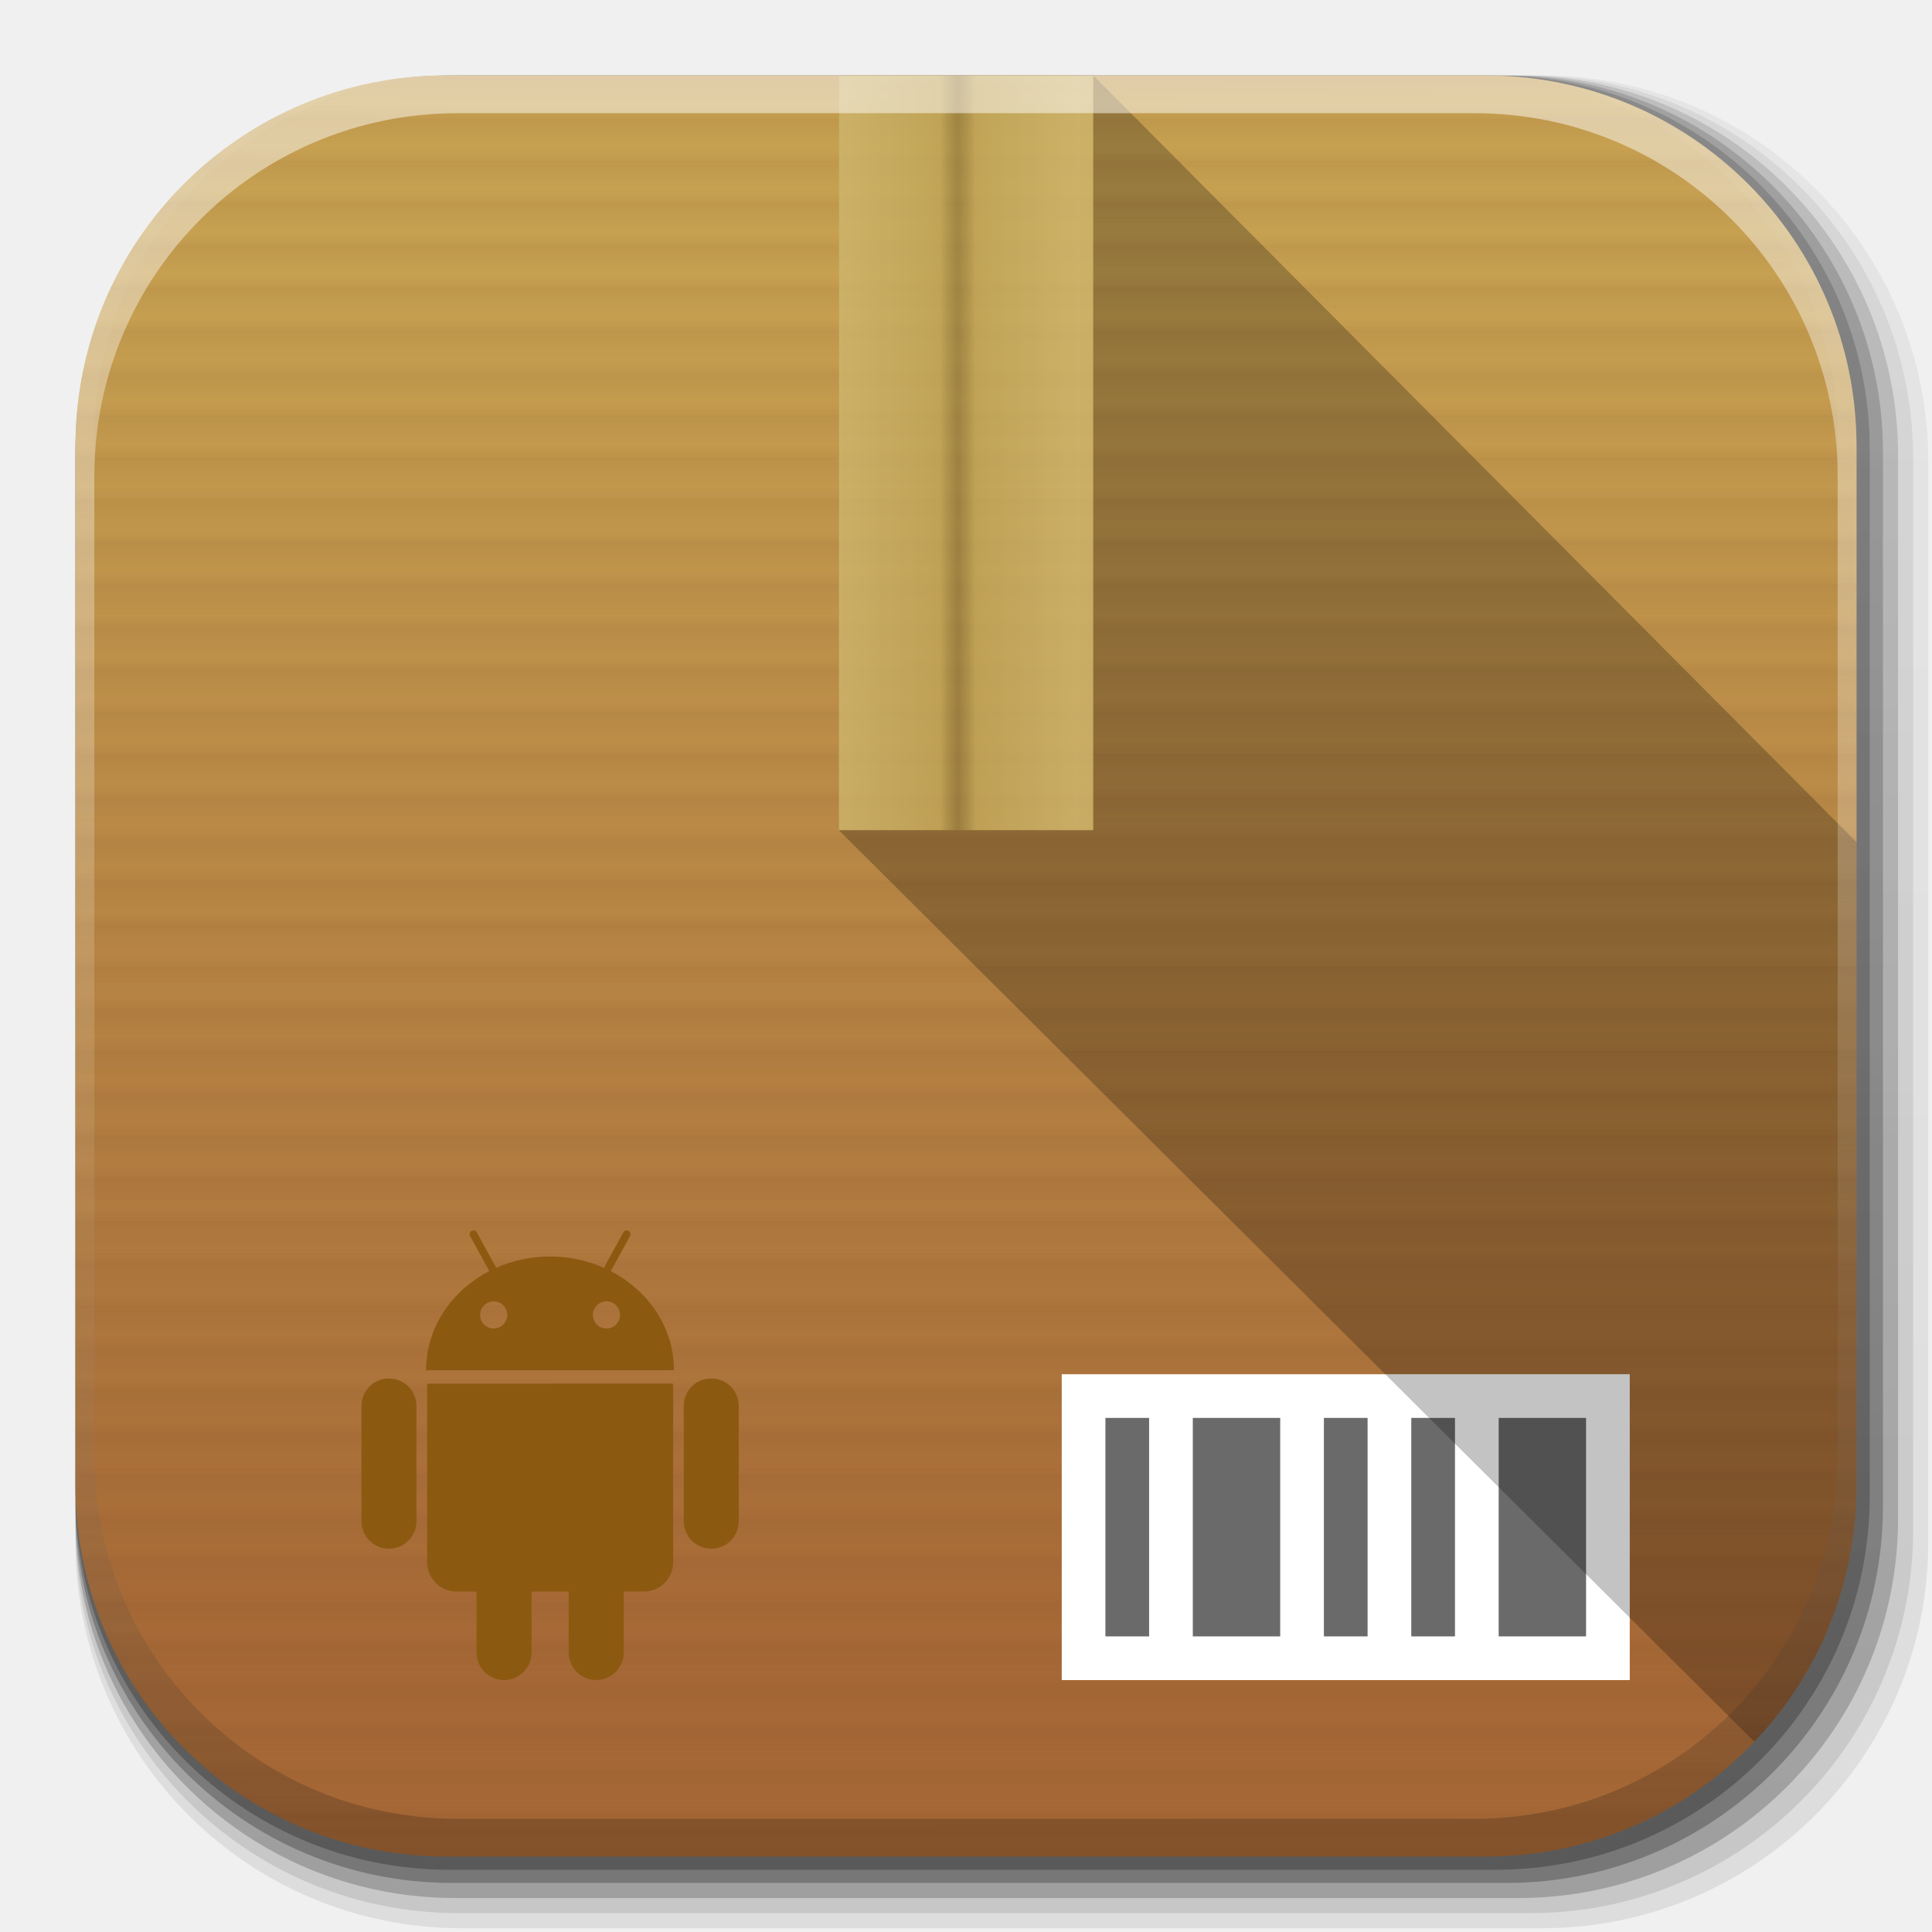
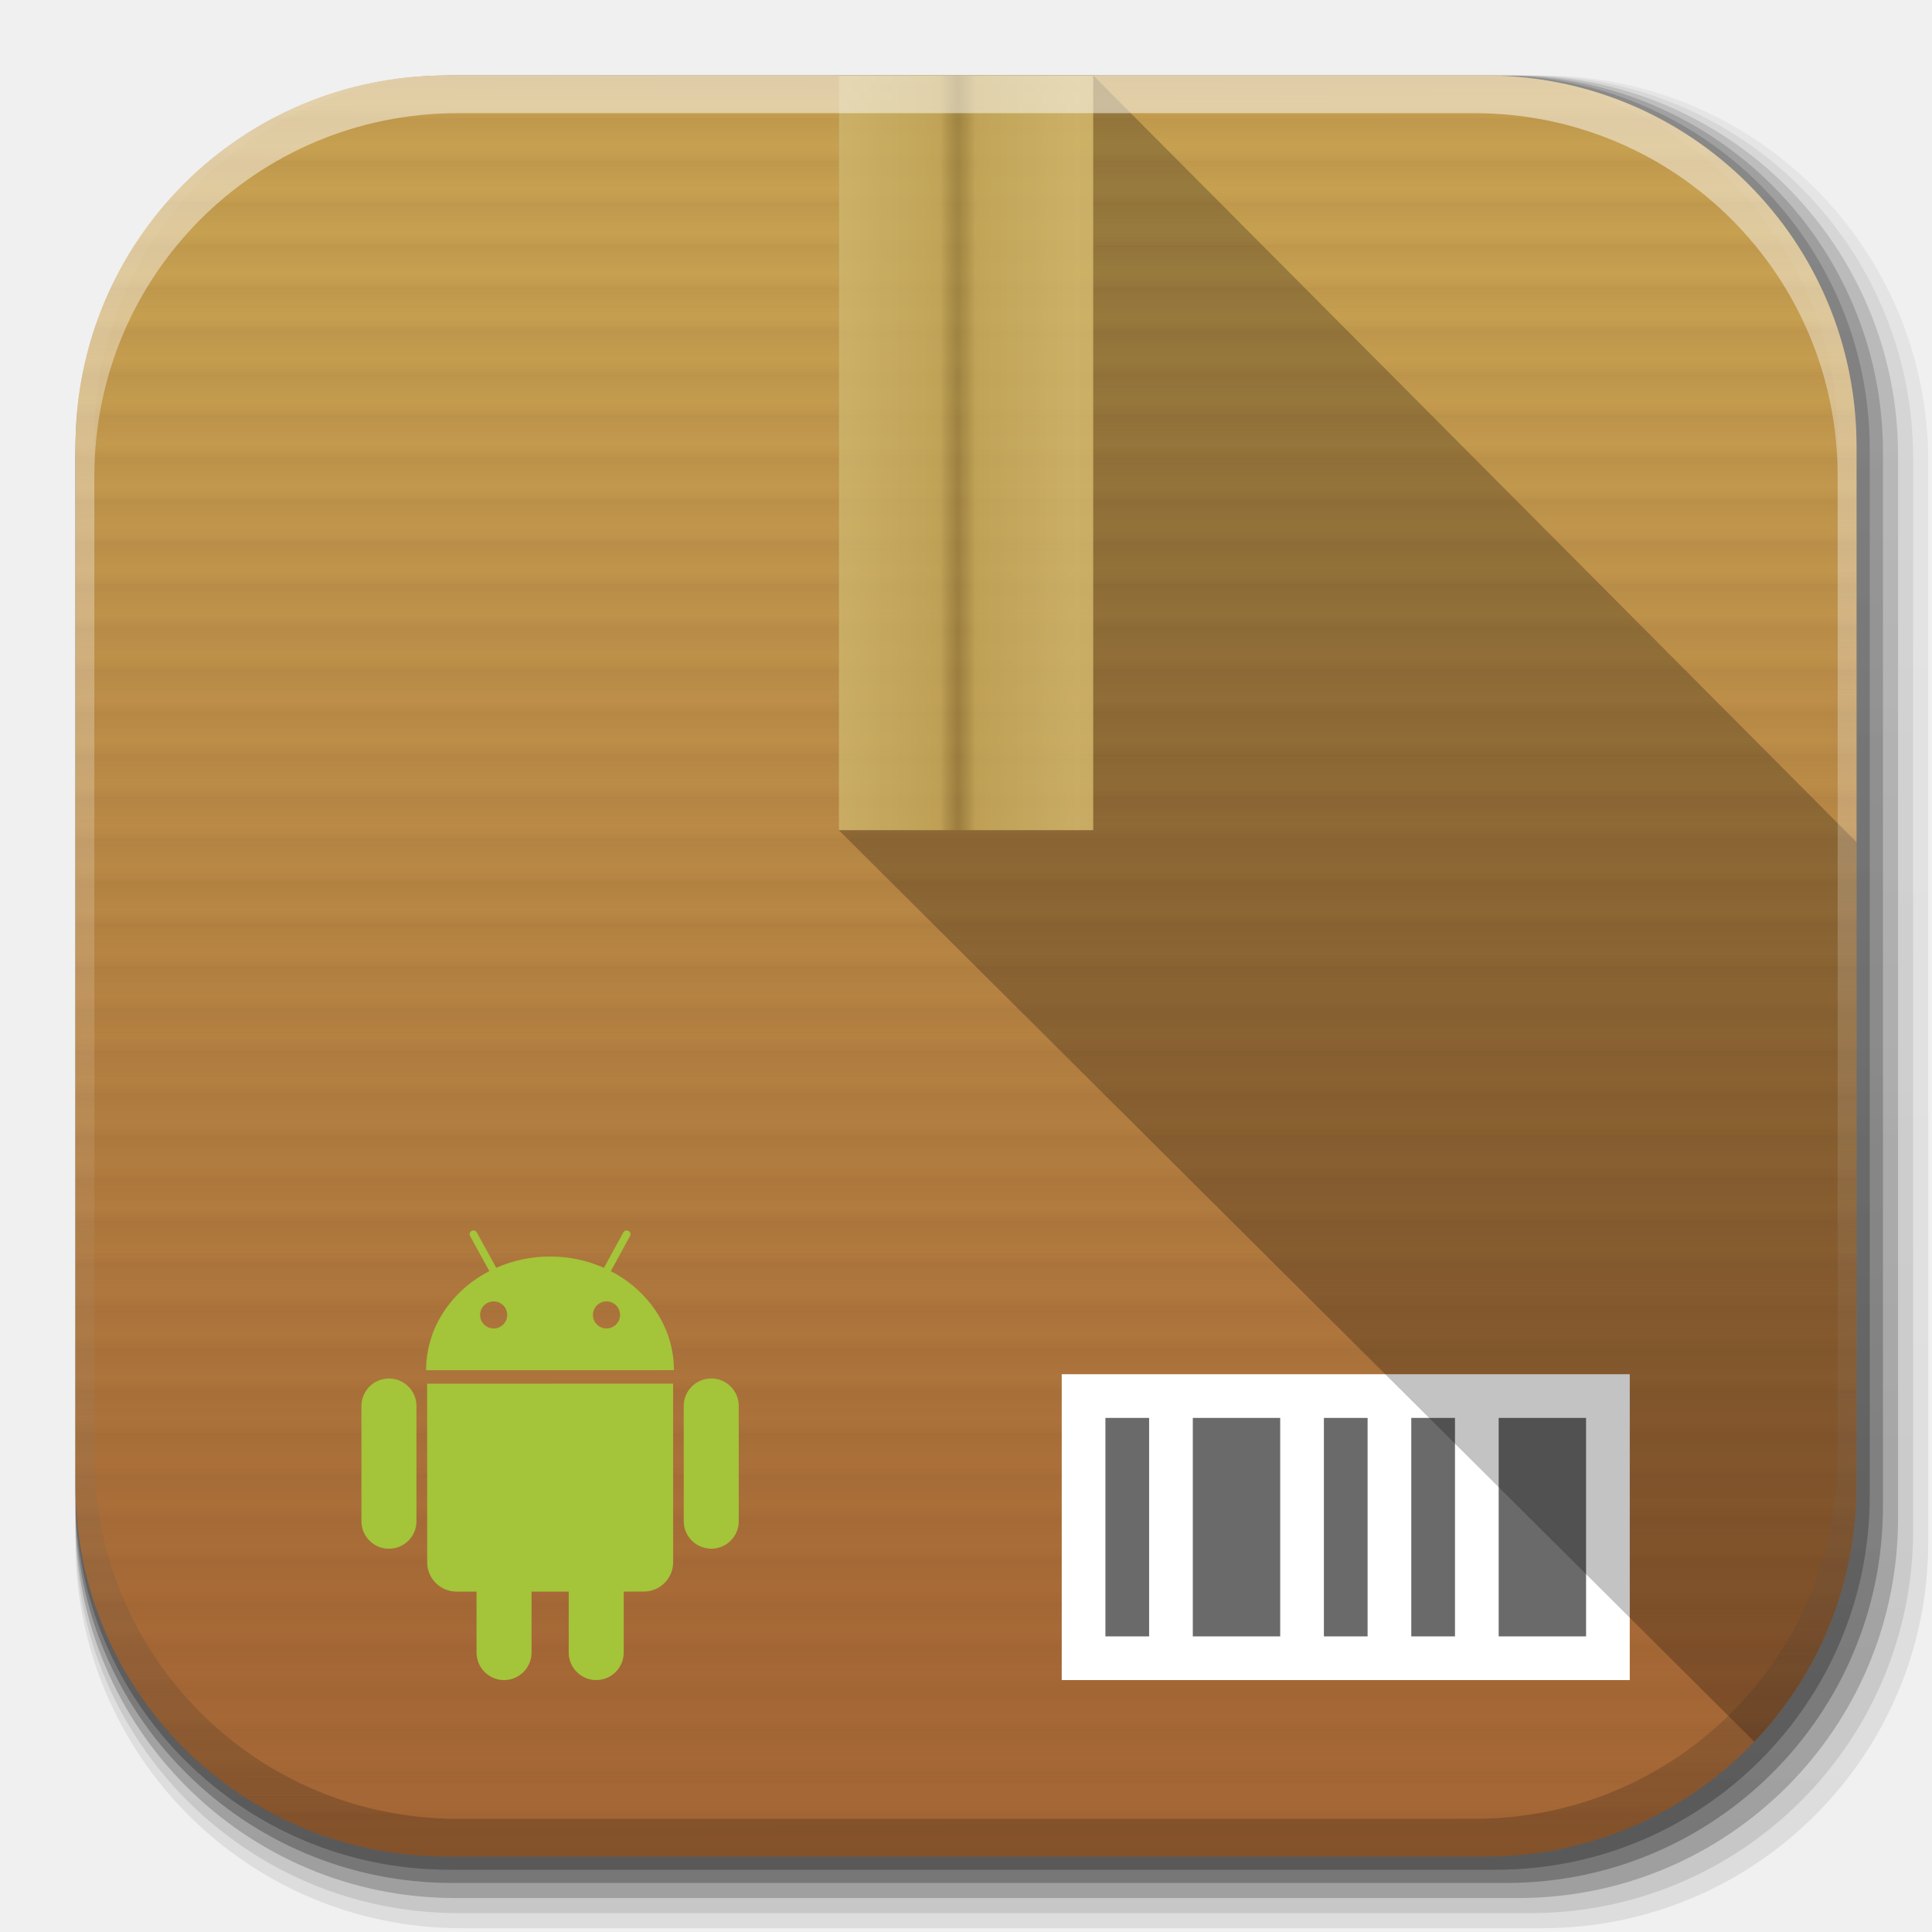
<svg xmlns="http://www.w3.org/2000/svg" xmlns:xlink="http://www.w3.org/1999/xlink" width="512" height="512" id="svg2" version="1.1">
  <defs id="defs4">
    <linearGradient x1="19.245" y1="21.031" x2="19.36" gradientUnits="userSpaceOnUse" y2="44.984" id="linearGradient2460">
      <stop offset="0" style="stop-color:#fafafa;stop-opacity:1;" id="stop3602" />
      <stop offset="1" style="stop-color:#f0f0f0;stop-opacity:1;" id="stop3604" />
    </linearGradient>
    <linearGradient xlink:href="#ButtonShadow-0-1-1-5-9" id="linearGradient4114-2-6" gradientUnits="userSpaceOnUse" gradientTransform="matrix(1.03178,0,0,1.03178,-830.8641,592.6779)" x1="1012.513" y1="484.417" x2="1006.808" y2="20.626" />
    <linearGradient x1="45.448" y1="92.54" x2="45.448" y2="7.017" id="ButtonShadow-0-1-1-5-9" gradientUnits="userSpaceOnUse" gradientTransform="matrix(1.005865,0,0,0.994169,100,0)">
      <stop id="stop3750-8-9-3-6-4" style="stop-color:#000000;stop-opacity:1" offset="0" />
      <stop id="stop3752-5-6-4-2-9" style="stop-color:#000000;stop-opacity:0.588" offset="1" />
    </linearGradient>
    <linearGradient xlink:href="#ButtonShadow-0-1-1-5-9" id="linearGradient4112-2-6" gradientUnits="userSpaceOnUse" gradientTransform="matrix(1.040254,0,0,1.040254,-837.9512,592.5182)" x1="1012.513" y1="484.417" x2="1006.808" y2="20.626" />
    <linearGradient xlink:href="#ButtonShadow-0-1-1-5-9" id="linearGradient4110-6-7" gradientUnits="userSpaceOnUse" gradientTransform="matrix(1.023305,0,0,1.023305,-823.777,592.8376)" x1="1012.513" y1="484.417" x2="1006.808" y2="20.626" />
    <linearGradient xlink:href="#ButtonShadow-0-1-1-5-9" id="linearGradient4116-6-3" gradientUnits="userSpaceOnUse" gradientTransform="matrix(1.01483,0,0,1.01483,-816.69,592.9972)" x1="1012.513" y1="484.417" x2="1006.808" y2="20.626" />
    <linearGradient y2="20.626" x2="1006.808" y1="484.417" x1="1012.513" gradientTransform="matrix(1.007415,0,0,1.007415,-810.4888,593.1369)" gradientUnits="userSpaceOnUse" id="linearGradient5342-3" xlink:href="#ButtonShadow-0-1-1-5-9" />
    <linearGradient xlink:href="#linearGradient3737-9" id="linearGradient4084-8" gradientUnits="userSpaceOnUse" gradientTransform="translate(778.5998,-360.5596)" x1="993.439" y1="51.512" x2="988.786" y2="363.738" />
    <linearGradient id="linearGradient3737-9">
      <stop id="stop3739-7" style="stop-color:#ffffff;stop-opacity:1" offset="0" />
      <stop id="stop3741-4" style="stop-color:#ffffff;stop-opacity:0" offset="1" />
    </linearGradient>
    <linearGradient xlink:href="#linearGradient4046-3" id="linearGradient4086-12" gradientUnits="userSpaceOnUse" x1="1764.649" y1="155.597" x2="1763.69" y2="-55.941" />
    <linearGradient id="linearGradient4046-3">
      <stop id="stop4048-7" style="stop-color:#000000;stop-opacity:1;" offset="0" />
      <stop id="stop4050-73" style="stop-color:#ffffff;stop-opacity:0.2" offset="1" />
    </linearGradient>
    <linearGradient y2="45.762" y1="38.719" x2="0" id="linearGradient3127" gradientUnits="userSpaceOnUse">
      <stop id="stop12" stop-opacity="0" offset="0" />
      <stop id="stop14" offset=".5" />
      <stop id="stop16" stop-opacity="0" offset="1" />
    </linearGradient>
    <radialGradient xlink:href="#linearGradient5060" r="117.143" id="radialGradient3129" gradientUnits="userSpaceOnUse" gradientTransform="matrix(0.062142,0,0,0.029001,1.636502,28.0855)" cy="486.648" cx="605.714" />
    <linearGradient id="linearGradient5060">
      <stop id="stop7" offset="0" />
      <stop id="stop9" stop-opacity="0" offset="1" />
    </linearGradient>
    <radialGradient xlink:href="#linearGradient5060" r="117.143" id="radialGradient3131" gradientUnits="userSpaceOnUse" gradientTransform="matrix(-0.062142,0,0,0.029001,46.53201,28.0855)" cy="486.648" cx="605.714" />
    <linearGradient id="linearGradient3030">
      <stop id="stop3032" offset="0" />
      <stop id="stop3034" stop-opacity="0" offset="1" />
    </linearGradient>
    <linearGradient x2="-5.843" x1="-42.696" id="linearGradient3157-5-2" gradientUnits="userSpaceOnUse" gradientTransform="matrix(0,-11.57951,-11.57951,0,620.1179,-53.94174)">
      <stop id="stop29" stop-color="#ae802b" offset="0" />
      <stop id="stop31" stop-color="#e1c18b" offset="1" />
    </linearGradient>
    <linearGradient y2="24.203" y1="6.102" x2="0" id="linearGradient4071-6" gradientUnits="userSpaceOnUse" gradientTransform="matrix(11.57951,0,0,11.57951,620.1177,-53.94174)">
      <stop id="stop24-5" stop-color="#bf914e" offset="0" />
      <stop id="stop26-0" stop-color="#8b5810" offset="1" />
    </linearGradient>
    <linearGradient x2="41.369" x1="6.406" id="linearGradient998" gradientUnits="userSpaceOnUse" gradientTransform="matrix(0,11.57951,-11.57951,0,620.1179,-53.94174)">
      <stop id="stop19" stop-opacity=".5" stop-color="#fff" offset="0" />
      <stop id="stop21" stop-opacity="0" stop-color="#fff" offset="1" />
    </linearGradient>
    <radialGradient xlink:href="#linearGradient5060" id="radialGradient3057" gradientUnits="userSpaceOnUse" gradientTransform="matrix(-0.062142,0,0,0.029001,46.53201,28.0855)" cx="605.714" cy="486.648" r="117.143" />
    <linearGradient gradientTransform="scale(1.005865,0.994169)" gradientUnits="userSpaceOnUse" id="ButtonShadow" y2="7.017" x2="45.448" y1="92.54" x1="45.448">
      <stop offset="0" style="stop-color:#000000;stop-opacity:1" id="stop3750" />
      <stop offset="1" style="stop-color:#000000;stop-opacity:0.588" id="stop3752" />
    </linearGradient>
    <filter id="filter3174" color-interpolation-filters="sRGB">
      <feGaussianBlur stdDeviation="1.71" id="feGaussianBlur3176" />
    </filter>
    <linearGradient gradientTransform="matrix(1.02381,0,0,1.011905,-1.142857,-98.07143)" gradientUnits="userSpaceOnUse" xlink:href="#ButtonShadow-0" id="linearGradient3026" y2="90.239" x2="32.251" y1="6.132" x1="32.251" />
    <linearGradient gradientTransform="matrix(1.005865,0,0,0.994169,100,0)" gradientUnits="userSpaceOnUse" id="ButtonShadow-0" y2="7.017" x2="45.448" y1="92.54" x1="45.448">
      <stop offset="0" style="stop-color:#000000;stop-opacity:1" id="stop3750-8" />
      <stop offset="1" style="stop-color:#000000;stop-opacity:0.588" id="stop3752-5" />
    </linearGradient>
    <linearGradient gradientTransform="matrix(1.02381,0,0,1.011905,-1.142857,-98.07143)" gradientUnits="userSpaceOnUse" xlink:href="#ButtonShadow-0" id="linearGradient3780" y2="90.239" x2="32.251" y1="6.132" x1="32.251" />
    <linearGradient gradientTransform="matrix(1.005865,0,0,0.994169,100,0)" gradientUnits="userSpaceOnUse" id="linearGradient3194" y2="7.017" x2="45.448" y1="92.54" x1="45.448">
      <stop offset="0" style="stop-color:#000000;stop-opacity:1" id="stop3196" />
      <stop offset="1" style="stop-color:#000000;stop-opacity:0.588" id="stop3198" />
    </linearGradient>
    <linearGradient gradientTransform="matrix(1.02381,0,0,1.011905,-1.142857,-98.07143)" gradientUnits="userSpaceOnUse" xlink:href="#ButtonShadow-0" id="linearGradient3772" y2="90.239" x2="32.251" y1="6.132" x1="32.251" />
    <linearGradient gradientTransform="matrix(1.005865,0,0,0.994169,100,0)" gradientUnits="userSpaceOnUse" id="linearGradient3201" y2="7.017" x2="45.448" y1="92.54" x1="45.448">
      <stop offset="0" style="stop-color:#000000;stop-opacity:1" id="stop3203" />
      <stop offset="1" style="stop-color:#000000;stop-opacity:0.588" id="stop3205" />
    </linearGradient>
    <linearGradient gradientTransform="matrix(1.02381,0,0,1.011905,-1.142857,-98.07143)" gradientUnits="userSpaceOnUse" xlink:href="#ButtonShadow-0" id="linearGradient3725" y2="90.239" x2="32.251" y1="6.132" x1="32.251" />
    <linearGradient gradientTransform="matrix(1.005865,0,0,0.994169,100,0)" gradientUnits="userSpaceOnUse" id="linearGradient3208" y2="7.017" x2="45.448" y1="92.54" x1="45.448">
      <stop offset="0" style="stop-color:#000000;stop-opacity:1" id="stop3210" />
      <stop offset="1" style="stop-color:#000000;stop-opacity:0.588" id="stop3212" />
    </linearGradient>
    <linearGradient gradientTransform="translate(0,-97)" gradientUnits="userSpaceOnUse" xlink:href="#ButtonShadow-0" id="linearGradient3721" y2="90.239" x2="32.251" y1="6.132" x1="32.251" />
    <linearGradient gradientTransform="matrix(1.005865,0,0,0.994169,100,0)" gradientUnits="userSpaceOnUse" id="linearGradient3215" y2="7.017" x2="45.448" y1="92.54" x1="45.448">
      <stop offset="0" style="stop-color:#000000;stop-opacity:1" id="stop3217" />
      <stop offset="1" style="stop-color:#000000;stop-opacity:0.588" id="stop3219" />
    </linearGradient>
    <linearGradient gradientUnits="userSpaceOnUse" xlink:href="#linearGradient3700" id="linearGradient3617" y2="5.988" x2="48" y1="90" x1="48" />
    <linearGradient id="linearGradient3700">
      <stop offset="0" style="stop-color:#a16331;stop-opacity:1" id="stop3702" />
      <stop offset="1" style="stop-color:#d2aa57;stop-opacity:1" id="stop3704" />
    </linearGradient>
    <linearGradient spreadMethod="repeat" gradientTransform="translate(0,-96)" gradientUnits="userSpaceOnUse" xlink:href="#linearGradient3972" id="linearGradient3978" y2="48" x2="8" y1="48" x1="6" />
    <linearGradient id="linearGradient3972">
      <stop offset="0" style="stop-color:#784421;stop-opacity:1" id="stop3974" />
      <stop offset="0.7" style="stop-color:#784421;stop-opacity:0" id="stop3980" />
      <stop offset="1" style="stop-color:#784421;stop-opacity:0.748" id="stop3976" />
    </linearGradient>
    <radialGradient gradientTransform="matrix(1,-6.7114942e-8,8.4282233e-8,1.255789,110,-24.50559)" gradientUnits="userSpaceOnUse" xlink:href="#linearGradient4367" id="radialGradient4375" fy="87.792" fx="48" r="42" cy="87.792" cx="48" />
    <linearGradient id="linearGradient4367">
      <stop offset="0" style="stop-color:#ffffff;stop-opacity:0.718" id="stop4369" />
      <stop offset="1" style="stop-color:#ffffff;stop-opacity:1" id="stop4371" />
    </linearGradient>
    <linearGradient gradientUnits="userSpaceOnUse" xlink:href="#linearGradient3737" id="linearGradient3613" y2="138.661" x2="48" y1="20.221" x1="48" />
    <linearGradient id="linearGradient3737">
      <stop offset="0" style="stop-color:#ffec83;stop-opacity:1" id="stop3739" />
      <stop offset="1" style="stop-color:#fff2ab;stop-opacity:0" id="stop3741" />
    </linearGradient>
    <clipPath id="clipPath4355">
      <rect style="fill:#ffffff;fill-opacity:1;fill-rule:nonzero;stroke:none" id="rect4357" y="6" x="6" ry="6" rx="6" height="80" width="84" />
    </clipPath>
    <filter id="filter4002" color-interpolation-filters="sRGB" height="1.743" width="1.698" y="-0.372" x="-0.349">
      <feGaussianBlur stdDeviation="9.6" id="feGaussianBlur4004" />
    </filter>
    <linearGradient spreadMethod="reflect" gradientUnits="userSpaceOnUse" xlink:href="#linearGradient4013" id="linearGradient4019" y2="48" x2="47.614" y1="48" x1="42" />
    <linearGradient id="linearGradient4013">
      <stop offset="0" style="stop-color:#e3c979;stop-opacity:1" id="stop4015" />
      <stop offset="0.85" style="stop-color:#d3b762;stop-opacity:1" id="stop4021" />
      <stop offset="1" style="stop-color:#b0984d;stop-opacity:0.614" id="stop4017" />
    </linearGradient>
    <linearGradient gradientUnits="userSpaceOnUse" xlink:href="#linearGradient4384" id="linearGradient4088" y2="80" x2="48" y1="8" x1="48" />
    <linearGradient id="linearGradient4384">
      <stop offset="0" style="stop-color:#ffffff;stop-opacity:1" id="stop4386" />
      <stop offset="1" style="stop-color:#ffffff;stop-opacity:0" id="stop4388" />
    </linearGradient>
    <linearGradient gradientUnits="userSpaceOnUse" xlink:href="#linearGradient4102" id="linearGradient4108" y2="48" x2="56" y1="48" x1="54" />
    <linearGradient id="linearGradient4102">
      <stop offset="0" style="stop-color:#000000;stop-opacity:1" id="stop4104" />
      <stop offset="0.5" style="stop-color:#000000;stop-opacity:0.252" id="stop4114" />
      <stop offset="1" style="stop-color:#000000;stop-opacity:0" id="stop4106" />
    </linearGradient>
    <linearGradient gradientTransform="translate(-96,0)" gradientUnits="userSpaceOnUse" xlink:href="#linearGradient4102" id="linearGradient4112" y2="48" x2="56" y1="48" x1="54" />
    <linearGradient id="linearGradient3257">
      <stop offset="0" style="stop-color:#000000;stop-opacity:1" id="stop3259" />
      <stop offset="0.5" style="stop-color:#000000;stop-opacity:0.252" id="stop3261" />
      <stop offset="1" style="stop-color:#000000;stop-opacity:0" id="stop3263" />
    </linearGradient>
    <linearGradient spreadMethod="reflect" gradientUnits="userSpaceOnUse" xlink:href="#linearGradient4013" id="linearGradient4122" y2="48" x2="47.614" y1="48" x1="42" />
    <linearGradient id="linearGradient3266">
      <stop offset="0" style="stop-color:#e3c979;stop-opacity:1" id="stop3268" />
      <stop offset="0.85" style="stop-color:#d3b762;stop-opacity:1" id="stop3270" />
      <stop offset="1" style="stop-color:#b0984d;stop-opacity:0.614" id="stop3272" />
    </linearGradient>
    <linearGradient spreadMethod="reflect" gradientUnits="userSpaceOnUse" xlink:href="#linearGradient4384-8" id="linearGradient4127" y2="55.88" x2="48.069" y1="31.18" x1="45.485" />
    <linearGradient id="linearGradient4384-8">
      <stop offset="0" style="stop-color:#ffffff;stop-opacity:1" id="stop4386-6" />
      <stop offset="1" style="stop-color:#ffffff;stop-opacity:0" id="stop4388-2" />
    </linearGradient>
    <linearGradient gradientTransform="matrix(1,0,0,-1,0,92)" gradientUnits="userSpaceOnUse" xlink:href="#linearGradient4384-8" id="linearGradient4047" y2="-40" x2="48" y1="88" x1="48" />
    <linearGradient id="linearGradient3279">
      <stop offset="0" style="stop-color:#ffffff;stop-opacity:1" id="stop3281" />
      <stop offset="1" style="stop-color:#ffffff;stop-opacity:0" id="stop3283" />
    </linearGradient>
    <linearGradient spreadMethod="reflect" gradientUnits="userSpaceOnUse" xlink:href="#linearGradient4384-8" id="linearGradient4429-1" y2="82.455" x2="112.124" y1="82" x1="48" />
    <linearGradient id="linearGradient3286" x1="110" y1="56" x2="134" y2="56" gradientUnits="userSpaceOnUse" gradientTransform="translate(1683.059,-84.3591)">
      <stop offset="0" style="stop-color:#ffffff;stop-opacity:1" id="stop3288" />
      <stop offset="1" style="stop-color:#ffffff;stop-opacity:0" id="stop3290" />
    </linearGradient>
    <linearGradient spreadMethod="reflect" gradientUnits="userSpaceOnUse" xlink:href="#linearGradient3892" id="linearGradient3228" y2="88" x2="48" y1="88" x1="90" />
    <linearGradient id="linearGradient3892">
      <stop offset="0" style="stop-color:#000000;stop-opacity:0.588" id="stop3894" />
      <stop offset="0.118" style="stop-color:#000000;stop-opacity:0.471" id="stop3896" />
      <stop offset="0.238" style="stop-color:#000000;stop-opacity:0.392" id="stop3898" />
      <stop offset="1" style="stop-color:#000000;stop-opacity:0.314" id="stop3900" />
    </linearGradient>
    <linearGradient gradientTransform="matrix(1.333333,0,0,1.333333,27.33333,-21.33333)" gradientUnits="userSpaceOnUse" xlink:href="#linearGradient4142" id="linearGradient3298" y2="-64" x2="70" y1="80" x1="70" />
    <linearGradient id="linearGradient4142">
      <stop offset="0" style="stop-color:#402a1a;stop-opacity:1" id="stop4144" />
      <stop offset="1" style="stop-color:#402a1a;stop-opacity:0" id="stop4146" />
    </linearGradient>
    <linearGradient gradientTransform="matrix(1,0,0,-1,1683.059,-48.3591)" gradientUnits="userSpaceOnUse" xlink:href="#ButtonShadow-0" id="linearGradient4166" y2="25" x2="34" y1="7" x1="34" />
    <linearGradient gradientTransform="matrix(1.005865,0,0,0.994169,100,0)" gradientUnits="userSpaceOnUse" id="linearGradient3304" y2="7.017" x2="45.448" y1="92.54" x1="45.448">
      <stop offset="0" style="stop-color:#000000;stop-opacity:1" id="stop3306" />
      <stop offset="1" style="stop-color:#000000;stop-opacity:0.588" id="stop3308" />
    </linearGradient>
    <linearGradient gradientTransform="translate(1683.059,48.3591)" gradientUnits="userSpaceOnUse" xlink:href="#linearGradient4152" id="linearGradient4158" y2="24" x2="38" y1="20" x1="34" />
    <linearGradient id="linearGradient4152">
      <stop offset="0" style="stop-color:#ffffff;stop-opacity:1" id="stop4154" />
      <stop offset="1" style="stop-color:#ebebeb;stop-opacity:1" id="stop4156" />
    </linearGradient>
    <linearGradient gradientTransform="matrix(1,0,0,-1,1633.059,-48.3591)" gradientUnits="userSpaceOnUse" xlink:href="#ButtonShadow-0" id="linearGradient4398" y2="25" x2="34" y1="7" x1="34" />
    <linearGradient gradientTransform="matrix(1.005865,0,0,0.994169,100,0)" gradientUnits="userSpaceOnUse" id="linearGradient3315" y2="7.017" x2="45.448" y1="92.54" x1="45.448">
      <stop offset="0" style="stop-color:#000000;stop-opacity:1" id="stop3317" />
      <stop offset="1" style="stop-color:#000000;stop-opacity:0.588" id="stop3319" />
    </linearGradient>
    <linearGradient gradientTransform="translate(1633.059,48.3591)" gradientUnits="userSpaceOnUse" xlink:href="#linearGradient4152" id="linearGradient4400" y2="24" x2="38" y1="20" x1="34" />
    <linearGradient id="linearGradient3322">
      <stop offset="0" style="stop-color:#ffffff;stop-opacity:1" id="stop3324" />
      <stop offset="1" style="stop-color:#ebebeb;stop-opacity:1" id="stop3326" />
    </linearGradient>
    <linearGradient gradientTransform="translate(1683.059,-34.3591)" gradientUnits="userSpaceOnUse" xlink:href="#linearGradient4142" id="linearGradient3276" y2="-64" x2="70" y1="80" x1="70" />
    <linearGradient id="linearGradient3329">
      <stop offset="0" style="stop-color:#402a1a;stop-opacity:1" id="stop3331" />
      <stop offset="1" style="stop-color:#402a1a;stop-opacity:0" id="stop3333" />
    </linearGradient>
    <linearGradient xlink:href="#ButtonShadow" id="linearGradient3453" gradientUnits="userSpaceOnUse" gradientTransform="scale(1.005865,0.994169)" x1="45.448" y1="92.54" x2="45.448" y2="7.017" />
    <linearGradient y2="7.017" x2="45.448" y1="92.54" x1="45.448" gradientTransform="scale(1.005865,0.994169)" gradientUnits="userSpaceOnUse" id="linearGradient3703" xlink:href="#ButtonShadow" />
    <linearGradient y2="90.239" x2="32.251" y1="6.132" x1="32.251" gradientTransform="matrix(1.02381,0,0,1.011905,-1.142857,-98.07143)" gradientUnits="userSpaceOnUse" id="linearGradient3705" xlink:href="#ButtonShadow-0" />
    <linearGradient y2="90.239" x2="32.251" y1="6.132" x1="32.251" gradientTransform="matrix(1.02381,0,0,1.011905,-1.142857,-98.07143)" gradientUnits="userSpaceOnUse" id="linearGradient3707" xlink:href="#ButtonShadow-0" />
    <linearGradient y2="90.239" x2="32.251" y1="6.132" x1="32.251" gradientTransform="matrix(1.02381,0,0,1.011905,-1.142857,-98.07143)" gradientUnits="userSpaceOnUse" id="linearGradient3709" xlink:href="#ButtonShadow-0" />
    <linearGradient y2="90.239" x2="32.251" y1="6.132" x1="32.251" gradientTransform="matrix(1.02381,0,0,1.011905,-1.142857,-98.07143)" gradientUnits="userSpaceOnUse" id="linearGradient3711" xlink:href="#ButtonShadow-0" />
    <linearGradient y2="90.239" x2="32.251" y1="6.132" x1="32.251" gradientTransform="translate(0,-97)" gradientUnits="userSpaceOnUse" id="linearGradient3713" xlink:href="#ButtonShadow-0" />
    <linearGradient y2="5.988" x2="48" y1="90" x1="48" gradientUnits="userSpaceOnUse" id="linearGradient3715" xlink:href="#linearGradient3700" />
    <linearGradient y2="48" x2="8" y1="48" x1="6" spreadMethod="repeat" gradientTransform="translate(0,-96)" gradientUnits="userSpaceOnUse" id="linearGradient3717" xlink:href="#linearGradient3972" />
    <radialGradient r="42" fy="87.792" fx="48" cy="87.792" cx="48" gradientTransform="matrix(1,-6.7114942e-8,8.4282233e-8,1.255789,110,-24.50559)" gradientUnits="userSpaceOnUse" id="radialGradient3719" xlink:href="#linearGradient4367" />
    <linearGradient y2="138.661" x2="48" y1="20.221" x1="48" gradientUnits="userSpaceOnUse" id="linearGradient3722" xlink:href="#linearGradient3737" />
    <linearGradient y2="48" x2="47.614" y1="48" x1="42" spreadMethod="reflect" gradientUnits="userSpaceOnUse" id="linearGradient3724" xlink:href="#linearGradient4013" />
    <linearGradient y2="80" x2="48" y1="8" x1="48" gradientUnits="userSpaceOnUse" id="linearGradient3726" xlink:href="#linearGradient4384" />
    <linearGradient y2="48" x2="56" y1="48" x1="54" gradientUnits="userSpaceOnUse" id="linearGradient3728" xlink:href="#linearGradient4102" />
    <linearGradient y2="48" x2="56" y1="48" x1="54" gradientTransform="translate(-96,0)" gradientUnits="userSpaceOnUse" id="linearGradient3730" xlink:href="#linearGradient4102" />
    <linearGradient y2="48" x2="47.614" y1="48" x1="42" spreadMethod="reflect" gradientUnits="userSpaceOnUse" id="linearGradient3732" xlink:href="#linearGradient4013" />
    <linearGradient y2="55.88" x2="48.069" y1="31.18" x1="45.485" spreadMethod="reflect" gradientUnits="userSpaceOnUse" id="linearGradient3734" xlink:href="#linearGradient4384-8" />
    <linearGradient y2="-40" x2="48" y1="88" x1="48" gradientTransform="matrix(1,0,0,-1,0,92)" gradientUnits="userSpaceOnUse" id="linearGradient3736" xlink:href="#linearGradient4384-8" />
    <linearGradient y2="82.455" x2="112.124" y1="82" x1="48" spreadMethod="reflect" gradientUnits="userSpaceOnUse" id="linearGradient3738" xlink:href="#linearGradient4384-8" />
    <linearGradient y2="88" x2="48" y1="88" x1="90" spreadMethod="reflect" gradientUnits="userSpaceOnUse" id="linearGradient3740" xlink:href="#linearGradient3892" />
    <linearGradient y2="56" x2="134" y1="56" x1="110" gradientTransform="translate(1683.059,-84.3591)" gradientUnits="userSpaceOnUse" id="linearGradient3742" xlink:href="#linearGradient3286" />
    <linearGradient y2="25" x2="34" y1="7" x1="34" gradientTransform="matrix(1,0,0,-1,1683.059,-48.3591)" gradientUnits="userSpaceOnUse" id="linearGradient3744" xlink:href="#ButtonShadow-0" />
    <linearGradient y2="24" x2="38" y1="20" x1="34" gradientTransform="translate(1683.059,48.3591)" gradientUnits="userSpaceOnUse" id="linearGradient3746" xlink:href="#linearGradient4152" />
    <linearGradient y2="25" x2="34" y1="7" x1="34" gradientTransform="matrix(1,0,0,-1,1633.059,-48.3591)" gradientUnits="userSpaceOnUse" id="linearGradient3748" xlink:href="#ButtonShadow-0" />
    <linearGradient y2="24" x2="38" y1="20" x1="34" gradientTransform="translate(1633.059,48.3591)" gradientUnits="userSpaceOnUse" id="linearGradient3750" xlink:href="#linearGradient4152" />
    <linearGradient y2="-64" x2="70" y1="80" x1="70" gradientTransform="translate(1683.059,-34.3591)" gradientUnits="userSpaceOnUse" id="linearGradient3752" xlink:href="#linearGradient4142" />
    <linearGradient y2="-64" x2="70" y1="80" x1="70" gradientTransform="matrix(2.09205,0,0,2.09205,-677.3938,227.8908)" gradientUnits="userSpaceOnUse" id="linearGradient3771" xlink:href="#linearGradient4142" />
    <linearGradient y2="24" x2="38" y1="20" x1="34" gradientTransform="matrix(2.09205,0,0,2.09205,-781.9963,-198.6021)" gradientUnits="userSpaceOnUse" id="linearGradient3799" xlink:href="#linearGradient4152" />
    <linearGradient y2="25" x2="34" y1="7" x1="34" gradientTransform="matrix(2.09205,0,0,-2.09205,-781.9963,198.6021)" gradientUnits="userSpaceOnUse" id="linearGradient3802" xlink:href="#ButtonShadow-0" />
    <linearGradient y2="24" x2="38" y1="20" x1="34" gradientTransform="matrix(2.09205,0,0,2.09205,-677.3938,-198.6021)" gradientUnits="userSpaceOnUse" id="linearGradient3846" xlink:href="#linearGradient4152" />
    <linearGradient y2="25" x2="34" y1="7" x1="34" gradientTransform="matrix(2.09205,0,0,-2.09205,-677.3938,198.6021)" gradientUnits="userSpaceOnUse" id="linearGradient3849" xlink:href="#ButtonShadow-0" />
    <linearGradient y2="56" x2="134" y1="56" x1="110" gradientTransform="matrix(2.09205,0,0,2.09205,-677.3938,123.2883)" gradientUnits="userSpaceOnUse" id="linearGradient3852" xlink:href="#linearGradient3286" />
    <linearGradient y2="5.988" x2="48" y1="90" x1="48" gradientUnits="userSpaceOnUse" id="linearGradient3890" xlink:href="#linearGradient3700" />
    <linearGradient y2="48" x2="8" y1="48" x1="6" spreadMethod="repeat" gradientTransform="translate(0,-96)" gradientUnits="userSpaceOnUse" id="linearGradient3893" xlink:href="#linearGradient3972" />
    <radialGradient r="42" fy="87.792" fx="48" cy="87.792" cx="48" gradientTransform="matrix(1,-6.7114942e-8,8.4282233e-8,1.255789,110,-24.50559)" gradientUnits="userSpaceOnUse" id="radialGradient3895" xlink:href="#linearGradient4367" />
    <radialGradient r="42" fy="87.792" fx="48" cy="87.792" cx="48" gradientTransform="matrix(2.09205,-1.4040783e-7,1.7632266e-7,2.627175,-447.2683,72.0214)" gradientUnits="userSpaceOnUse" id="radialGradient3898" xlink:href="#linearGradient4367" />
    <linearGradient y2="48" x2="8" y1="48" x1="6" spreadMethod="repeat" gradientTransform="matrix(2.09205,0,0,2.09205,123.2883,476.557)" gradientUnits="userSpaceOnUse" id="linearGradient3901" xlink:href="#linearGradient3972" />
    <linearGradient gradientTransform="matrix(2.09205,0,0,2.09205,-677.3938,123.2883)" y2="5.988" x2="48" y1="90" x1="48" gradientUnits="userSpaceOnUse" id="linearGradient3904" xlink:href="#linearGradient3700" />
    <linearGradient y2="138.661" x2="48" y1="20.221" x1="48" gradientUnits="userSpaceOnUse" id="linearGradient3923" xlink:href="#linearGradient3737" />
    <linearGradient y2="48" x2="47.614" y1="48" x1="42" spreadMethod="reflect" gradientUnits="userSpaceOnUse" id="linearGradient3925" xlink:href="#linearGradient4013" />
    <linearGradient y2="80" x2="48" y1="8" x1="48" gradientUnits="userSpaceOnUse" id="linearGradient3927" xlink:href="#linearGradient4384" />
    <linearGradient y2="48" x2="56" y1="48" x1="54" gradientUnits="userSpaceOnUse" id="linearGradient3929" xlink:href="#linearGradient4102" />
    <linearGradient y2="48" x2="56" y1="48" x1="54" gradientTransform="translate(-96,0)" gradientUnits="userSpaceOnUse" id="linearGradient3931" xlink:href="#linearGradient4102" />
    <linearGradient y2="48" x2="47.614" y1="48" x1="42" spreadMethod="reflect" gradientUnits="userSpaceOnUse" id="linearGradient3933" xlink:href="#linearGradient4013" />
    <linearGradient y2="55.88" x2="48.069" y1="31.18" x1="45.485" spreadMethod="reflect" gradientUnits="userSpaceOnUse" id="linearGradient3935" xlink:href="#linearGradient4384-8" />
    <linearGradient y2="5.988" x2="48" y1="90" x1="48" gradientTransform="matrix(2.09205,0,0,2.09205,-677.3938,123.2883)" gradientUnits="userSpaceOnUse" id="linearGradient3919-3" xlink:href="#linearGradient3700-1" />
    <linearGradient id="linearGradient3700-1">
      <stop offset="0" style="stop-color:#a16331;stop-opacity:1" id="stop3702-8" />
      <stop offset="1" style="stop-color:#d2aa57;stop-opacity:1" id="stop3704-1" />
    </linearGradient>
    <linearGradient y2="48" x2="8" y1="48" x1="6" spreadMethod="repeat" gradientTransform="matrix(2.09205,0,0,2.09205,123.2883,476.557)" gradientUnits="userSpaceOnUse" id="linearGradient3921-3" xlink:href="#linearGradient3972-9" />
    <linearGradient id="linearGradient3972-9">
      <stop offset="0" style="stop-color:#784421;stop-opacity:1" id="stop3974-6" />
      <stop offset="0.7" style="stop-color:#784421;stop-opacity:0" id="stop3980-5" />
      <stop offset="1" style="stop-color:#784421;stop-opacity:0.748" id="stop3976-4" />
    </linearGradient>
    <linearGradient y2="138.661" x2="48" y1="20.221" x1="48" gradientUnits="userSpaceOnUse" id="linearGradient3923-2" xlink:href="#linearGradient3737-3" />
    <linearGradient id="linearGradient3737-3">
      <stop offset="0" style="stop-color:#ffec83;stop-opacity:1" id="stop3739-6" />
      <stop offset="1" style="stop-color:#fff2ab;stop-opacity:0" id="stop3741-6" />
    </linearGradient>
    <clipPath id="clipPath4355-9">
      <rect style="fill:#ffffff;fill-opacity:1;fill-rule:nonzero;stroke:none" id="rect4357-4" y="6" x="6" ry="6" rx="6" height="80" width="84" />
    </clipPath>
    <filter id="filter4002-9" color-interpolation-filters="sRGB" height="1.743" width="1.698" y="-0.372" x="-0.349">
      <feGaussianBlur stdDeviation="9.6" id="feGaussianBlur4004-1" />
    </filter>
    <linearGradient y2="48" x2="8" y1="48" x1="6" spreadMethod="repeat" gradientTransform="matrix(5.619047,0,0,5.619047,-13.71429,-525.7143)" gradientUnits="userSpaceOnUse" id="linearGradient4058" xlink:href="#linearGradient3972-9" />
    <linearGradient y2="5.988" x2="48" y1="90" x1="48" gradientTransform="matrix(4.428571,0,0,4.428571,43.4286,43.42856)" gradientUnits="userSpaceOnUse" id="linearGradient4061" xlink:href="#linearGradient3700-1" />
    <linearGradient y2="5.988" x2="48" y1="90" x1="48" gradientTransform="matrix(4.428571,0,0,4.428571,43.4286,43.42856)" gradientUnits="userSpaceOnUse" id="linearGradient4061-1" xlink:href="#linearGradient3700-1-7" />
    <linearGradient id="linearGradient3700-1-7">
      <stop offset="0" style="stop-color:#a66836;stop-opacity:1;" id="stop3702-8-2" />
      <stop offset="1" style="stop-color:#c7a151;stop-opacity:1;" id="stop3704-1-2" />
    </linearGradient>
    <linearGradient xlink:href="#linearGradient3700-1-7" id="linearGradient4080" gradientUnits="userSpaceOnUse" gradientTransform="matrix(4.428571,0,0,4.428571,-26.5714,-26.57144)" x1="48" y1="90" x2="48" y2="5.988" />
    <linearGradient y2="48" x2="8" y1="48" x1="6" spreadMethod="repeat" gradientTransform="matrix(0,5.619047,-5.619047,0,1037.714,-13.71429)" gradientUnits="userSpaceOnUse" id="linearGradient4058-7" xlink:href="#linearGradient3972-9-8" />
    <linearGradient id="linearGradient3972-9-8">
      <stop offset="0" style="stop-color:#784421;stop-opacity:1" id="stop3974-6-8" />
      <stop offset="0.7" style="stop-color:#784421;stop-opacity:0" id="stop3980-5-0" />
      <stop offset="1" style="stop-color:#784421;stop-opacity:0.748" id="stop3976-4-0" />
    </linearGradient>
    <linearGradient xlink:href="#linearGradient3972-9-8" id="linearGradient4884" gradientUnits="userSpaceOnUse" gradientTransform="matrix(5.619047,0,0,5.619047,-33.71429,-505.7143)" spreadMethod="repeat" x1="6" y1="48" x2="8" y2="48" />
    <linearGradient y2="48" x2="8" y1="48" x1="6" spreadMethod="repeat" gradientTransform="matrix(5.619047,0,0,5.619047,-194.1414,159.1272)" gradientUnits="userSpaceOnUse" id="linearGradient3263" xlink:href="#linearGradient3972" />
    <linearGradient y2="5.988" x2="48" y1="90" x1="48" gradientTransform="matrix(5.619047,0,0,5.619047,-698.5557,-194.1414)" gradientUnits="userSpaceOnUse" id="linearGradient3267" xlink:href="#linearGradient3700" />
    <linearGradient id="linearGradient4013-6">
      <stop offset="0" style="stop-color:#e3c979;stop-opacity:1" id="stop4015-1" />
      <stop offset="0.85" style="stop-color:#d3b762;stop-opacity:1" id="stop4021-7" />
      <stop offset="1" style="stop-color:#b0984d;stop-opacity:0.614" id="stop4017-0" />
    </linearGradient>
    <linearGradient id="linearGradient4384-3">
      <stop offset="0" style="stop-color:#ffffff;stop-opacity:1" id="stop4386-5" />
      <stop offset="1" style="stop-color:#ffffff;stop-opacity:0" id="stop4388-20" />
    </linearGradient>
    <linearGradient id="linearGradient4102-0">
      <stop offset="0" style="stop-color:#000000;stop-opacity:1" id="stop4104-5" />
      <stop offset="0.5" style="stop-color:#000000;stop-opacity:0.252" id="stop4114-7" />
      <stop offset="1" style="stop-color:#000000;stop-opacity:0" id="stop4106-6" />
    </linearGradient>
    <linearGradient id="linearGradient3388">
      <stop offset="0" style="stop-color:#000000;stop-opacity:1" id="stop3390" />
      <stop offset="0.5" style="stop-color:#000000;stop-opacity:0.252" id="stop3392" />
      <stop offset="1" style="stop-color:#000000;stop-opacity:0" id="stop3394" />
    </linearGradient>
    <linearGradient id="linearGradient3397">
      <stop offset="0" style="stop-color:#e3c979;stop-opacity:1" id="stop3399" />
      <stop offset="0.85" style="stop-color:#d3b762;stop-opacity:1" id="stop3401" />
      <stop offset="1" style="stop-color:#b0984d;stop-opacity:0.614" id="stop3403" />
    </linearGradient>
    <linearGradient y2="55.88" x2="48.069" y1="31.18" x1="45.485" spreadMethod="reflect" gradientUnits="userSpaceOnUse" id="linearGradient3361" xlink:href="#linearGradient4384-8-9" />
    <linearGradient id="linearGradient4384-8-9">
      <stop offset="0" style="stop-color:#ffffff;stop-opacity:1" id="stop4386-6-2" />
      <stop offset="1" style="stop-color:#ffffff;stop-opacity:0" id="stop4388-2-4" />
    </linearGradient>
    <linearGradient gradientTransform="matrix(5.619047,0,0,2.380952,-13.71425,5.714286)" y2="48" x2="47.614" y1="48" x1="42" spreadMethod="reflect" gradientUnits="userSpaceOnUse" id="linearGradient3511" xlink:href="#linearGradient4013-6" />
  </defs>
  <g id="layer1" transform="translate(0,-540.3622)" />
  <g id="g2036" transform="matrix(1.1,0,0,0.44444,95.08106,256.3925)">
    <g id="g3712" style="opacity:0.4" transform="matrix(1.0526,0,0,1.2857,-1.2632,-13.429)" />
  </g>
  <g transform="translate(97.48106,231.2815)" id="g3541" />
  <g transform="translate(97.48106,231.2815)" id="g3536" />
  <g id="g4103" transform="translate(-11.98507,-592.1172)">
    <rect ry="101.458" y="612.117" x="31.985" height="487" width="487" id="rect6187" style="opacity:0.1;color:#000000;fill:url(#linearGradient4114-2-6);fill-opacity:1;fill-rule:nonzero;stroke:none;stroke-width:1.5;marker:none;visibility:visible;display:inline;overflow:visible;enable-background:accumulate" />
    <rect style="opacity:0.08;color:#000000;fill:url(#linearGradient4112-2-6);fill-opacity:1;fill-rule:nonzero;stroke:none;stroke-width:1.5;marker:none;visibility:visible;display:inline;overflow:visible;enable-background:accumulate" id="rect6191" width="491" height="491" x="31.985" y="612.117" ry="102.292" />
    <rect style="opacity:0.2;color:#000000;fill:url(#linearGradient4110-6-7);fill-opacity:1;fill-rule:nonzero;stroke:none;stroke-width:1.5;marker:none;visibility:visible;display:inline;overflow:visible;enable-background:accumulate" id="rect6183" width="483" height="483" x="31.985" y="612.117" ry="100.625" />
    <rect ry="99.792" y="612.117" x="31.985" height="479" width="479" id="rect6179" style="opacity:0.25;color:#000000;fill:url(#linearGradient4116-6-3);fill-opacity:1;fill-rule:nonzero;stroke:none;stroke-width:1.5;marker:none;visibility:visible;display:inline;overflow:visible;enable-background:accumulate" />
    <rect style="opacity:0.25;color:#000000;fill:url(#linearGradient5342-3);fill-opacity:1;fill-rule:nonzero;stroke:none;stroke-width:1.5;marker:none;visibility:visible;display:inline;overflow:visible;enable-background:accumulate" id="rect5574" width="475.5" height="475.5" x="31.985" y="612.117" ry="99.062" />
  </g>
  <path style="fill:url(#linearGradient4061-1);stroke:none;color:#000000;fill-opacity:1;fill-rule:nonzero;marker:none;visibility:visible;display:inline;overflow:visible;enable-background:accumulate" d="M 118.344,20 C 63.867,20 20,63.867 20,118.344 l 0,23.062 0,252.25 C 20,448.133 63.867,492 118.344,492 l 275.312,0 C 448.133,492 492,448.133 492,393.656 l 0,-252.25 0,-23.062 C 492,63.867 448.133,20 393.656,20 l -275.312,0 z" id="rect5505" />
  <path id="path4866" d="M 492,118.344 C 492,63.867 448.133,20 393.656,20 l -23.062,0 -252.25,0 C 63.867,20 20,63.867 20,118.344 l 0,275.312 C 20,448.133 63.867,492 118.344,492 l 252.25,0 23.062,0 C 448.133,492 492,448.133 492,393.656 l 0,-275.312 z" style="opacity:0.1;color:#000000;fill:url(#linearGradient4058-7);fill-opacity:1;fill-rule:nonzero;stroke:none;marker:none;visibility:visible;display:inline;overflow:visible;enable-background:accumulate" />
  <g transform="translate(-639.8156,36)" id="g4921">
    <path style="fill:#ffffff" d="m 921.185,328.182 h 150.534 v 81.057 H 921.185 z" id="path49" />
    <path style="fill:#6a6a6a" d="m 932.764,339.762 v 57.898 h 11.58 v -57.898 h -11.58 z m 23.159,0 v 57.898 h 23.159 v -57.898 h -23.159 z m 34.739,0 v 57.898 h 11.58 v -57.898 h -11.58 z m 23.159,0 v 57.898 h 11.579 v -57.898 h -11.579 z m 23.159,0 v 57.898 h 23.159 v -57.898 h -23.159 z" id="path51" />
  </g>
  <g id="g4076" transform="translate(-605.5193,-353.9683)">
    <g transform="translate(-926.6676,684.3845)" id="g4038" />
  </g>
  <path style="color:#000000;fill:#000000;fill-opacity:0.235;fill-rule:nonzero;stroke:none;stroke-width:2;marker:none;visibility:visible;display:inline;overflow:visible;enable-background:accumulate" d="m 222.281,20 0,200 242.625,241.562 C 481.711,443.933 492,420.043 492,393.656 L 492,223.188 289.719,20 z" id="path4590" />
  <rect style="opacity:0.7;color:#000000;fill:url(#linearGradient3511);fill-opacity:1;fill-rule:nonzero;stroke:none;stroke-width:2;marker:none;visibility:visible;display:inline;overflow:visible;enable-background:accumulate" id="rect3339" y="20" x="222.286" height="200" width="67.429" />
  <g id="g4076-9" transform="translate(-605.5194,-353.9683)">
    <g transform="translate(-926.6676,684.3845)" id="g4038-9">
      <path style="opacity:0.5;color:#000000;fill:url(#linearGradient4084-8);fill-opacity:1;fill-rule:nonzero;stroke:none;stroke-width:1.5;marker:none;visibility:visible;display:inline;overflow:visible;enable-background:accumulate" d="m 1650.499,-310.416 c -54.477,0 -98.312,43.836 -98.312,98.312 l 0,275.344 c 0,54.477 43.836,98.344 98.312,98.344 l 2.938,0 c -53.322,0 -96.25,-42.928 -96.25,-96.25 l 0,-269.5 c 0,-53.322 42.928,-96.25 96.25,-96.25 l 269.5,0 c 53.322,0 96.25,42.928 96.25,96.25 l 0,269.5 c 0,53.323 -42.928,96.25 -96.25,96.25 l 2.906,0 c 54.477,0 98.344,-43.867 98.344,-98.344 l 0,-275.344 c 0,-54.477 -43.867,-98.312 -98.344,-98.312 l -275.344,0 z" id="rect6809-2-3" />
      <path id="path3981-7" d="m 1650.499,161.584 c -54.477,0 -98.312,-43.836 -98.312,-98.313 l 0,-275.344 c 0,-54.477 43.836,-98.344 98.312,-98.344 l 2.938,0 c -53.322,0 -96.25,42.928 -96.25,96.25 l 0,269.5 c 0,53.323 42.928,96.25 96.25,96.25 l 269.5,0 c 53.322,0 96.25,-42.928 96.25,-96.25 l 0,-269.5 c 0,-53.322 -42.928,-96.25 -96.25,-96.25 l 2.906,0 c 54.477,0 98.344,43.867 98.344,98.344 l 0,275.344 c 0,54.477 -43.867,98.313 -98.344,98.313 l -275.344,0 z" style="opacity:0.2;color:#000000;fill:url(#linearGradient4086-12);fill-opacity:1;fill-rule:nonzero;stroke:none;stroke-width:1.5;marker:none;visibility:visible;display:inline;overflow:visible;enable-background:accumulate" />
    </g>
  </g>
  <g style="display:none" id="layer2" transform="matrix(2.09205,0,0,2.09205,-677.3938,123.2883)">
    <rect style="opacity:0.9;fill:url(#linearGradient3703);fill-opacity:1;fill-rule:nonzero;stroke:none;filter:url(#filter3174)" id="rect3745" y="7" x="5" ry="6" rx="6" height="85" width="86" />
  </g>
  <g id="layer6" transform="matrix(2.09205,0,0,2.09205,-677.3938,123.2883)" />
  <g id="layer7-5" transform="matrix(5.619047,0,0,5.619047,-13.71423,-13.71426)" />
  <path style="fill:#a4c439;fill-opacity:1;fill-rule:nonzero;stroke:none" d="M 878.031 3 C 876.769 3.121 875.608 3.84 874.969 5.031 L 854.938 41.625 C 838.074 34.124 819.214 29.915 799.25 29.938 C 779.339 29.921 760.477 34.134 743.688 41.594 L 723.625 5.062 C 722.58 3.136 720.175 2.451 718.281 3.5 C 716.35 4.539 715.649 6.955 716.719 8.844 L 736.562 45.031 C 697.569 65.142 671.23 103.441 671.25 147.406 L 927.25 147.375 C 927.26 103.416 900.968 65.221 862.031 45.062 L 881.875 8.812 C 882.933 6.92 882.232 4.537 880.312 3.469 C 879.587 3.084 878.789 2.927 878.031 3 z M 741.031 76.281 C 748.763 76.281 755.031 82.549 755.031 90.281 C 755.031 98.013 748.763 104.281 741.031 104.281 C 733.299 104.281 727.031 98.013 727.031 90.281 C 727.031 82.549 733.299 76.281 741.031 76.281 z M 857.562 76.281 C 865.294 76.281 871.562 82.549 871.562 90.281 C 871.562 98.013 865.294 104.281 857.562 104.281 C 849.831 104.281 843.562 98.013 843.562 90.281 C 843.562 82.549 849.831 76.281 857.562 76.281 z M 965.781 155.906 C 950.088 155.894 937.34 168.615 937.344 184.312 L 937.375 303.344 C 937.374 319.056 950.107 331.745 965.812 331.75 C 981.506 331.748 994.215 319.038 994.219 303.312 L 994.188 184.312 C 994.188 168.616 981.476 155.903 965.781 155.906 z M 632.844 155.938 C 617.149 155.93 604.441 168.662 604.438 184.344 L 604.438 303.375 C 604.438 319.11 617.179 331.784 632.875 331.781 C 648.58 331.782 661.297 319.1 661.281 303.375 L 661.281 184.344 C 661.271 168.666 648.54 155.928 632.844 155.938 z M 926.406 161.25 L 672.281 161.281 L 672.344 345.75 C 672.33 362.527 685.888 376.059 702.656 376.062 L 723.312 376.062 L 723.344 439.031 C 723.344 454.707 736.091 467.469 751.75 467.469 C 767.455 467.469 780.153 454.717 780.156 439.031 L 780.156 376.062 L 818.531 376.062 L 818.531 439.031 C 818.531 454.701 831.276 467.462 846.938 467.438 C 862.641 467.447 875.378 454.689 875.375 439 L 875.375 376.062 L 896.094 376.031 C 912.821 376.037 926.434 362.465 926.438 345.688 L 926.406 161.25 z " id="path5581" />
-   <path id="path5613" d="m 165.976,326.077 c -0.324,0.031 -0.622,0.215 -0.786,0.521 l -5.139,9.388 c -4.326,-1.924 -9.165,-3.004 -14.287,-2.998 -5.108,-0.004 -9.947,1.077 -14.255,2.99 l -5.147,-9.372 c -0.268,-0.494 -0.885,-0.67 -1.371,-0.401 -0.495,0.266 -0.675,0.886 -0.401,1.371 l 5.091,9.284 c -10.004,5.16 -16.761,14.985 -16.756,26.265 l 65.678,-0.008 c 0.003,-11.278 -6.743,-21.077 -16.732,-26.249 l 5.091,-9.3 c 0.271,-0.486 0.092,-1.097 -0.401,-1.371 -0.186,-0.099 -0.391,-0.139 -0.585,-0.12 z m -35.148,18.801 c 1.984,0 3.592,1.608 3.592,3.592 0,1.984 -1.608,3.592 -3.592,3.592 -1.984,0 -3.592,-1.608 -3.592,-3.592 0,-1.984 1.608,-3.592 3.592,-3.592 z m 29.897,0 c 1.984,0 3.592,1.608 3.592,3.592 0,1.984 -1.608,3.592 -3.592,3.592 -1.984,0 -3.592,-1.608 -3.592,-3.592 0,-1.984 1.608,-3.592 3.592,-3.592 z m 27.764,20.428 c -4.026,-0.003 -7.297,3.26 -7.296,7.288 l 0.008,30.538 c -2.6e-4,4.031 3.267,7.286 7.296,7.288 4.026,-5.1e-4 7.287,-3.261 7.288,-7.296 l -0.008,-30.53 c 0,-4.027 -3.261,-7.289 -7.288,-7.288 z m -85.416,0.008 c -4.027,-0.002 -7.287,3.265 -7.288,7.288 l 0,30.538 c 0,4.037 3.269,7.288 7.296,7.288 4.029,2.5e-4 7.292,-3.253 7.288,-7.288 l 0,-30.538 c -0.003,-4.022 -3.269,-7.29 -7.296,-7.288 z m 75.315,1.363 -65.197,0.008 0.016,47.326 c -0.004,4.304 3.475,7.776 7.777,7.777 l 5.299,0 0.008,16.155 c 0,4.022 3.27,7.296 7.288,7.296 4.029,0 7.287,-3.271 7.288,-7.296 l 0,-16.155 9.845,0 0,16.155 c 0,4.02 3.27,7.294 7.288,7.288 4.029,0.003 7.296,-3.271 7.296,-7.296 l 0,-16.147 5.315,-0.008 c 4.292,0.002 7.784,-3.48 7.785,-7.785 l -0.008,-47.318 z" style="color:#000000;fill:#8c5911;fill-opacity:1;fill-rule:nonzero;stroke:none;stroke-width:1;marker:none;visibility:visible;display:inline;overflow:visible;enable-background:accumulate" />
+   <path id="path5613" d="m 165.976,326.077 c -0.324,0.031 -0.622,0.215 -0.786,0.521 l -5.139,9.388 c -4.326,-1.924 -9.165,-3.004 -14.287,-2.998 -5.108,-0.004 -9.947,1.077 -14.255,2.99 l -5.147,-9.372 c -0.268,-0.494 -0.885,-0.67 -1.371,-0.401 -0.495,0.266 -0.675,0.886 -0.401,1.371 l 5.091,9.284 c -10.004,5.16 -16.761,14.985 -16.756,26.265 l 65.678,-0.008 c 0.003,-11.278 -6.743,-21.077 -16.732,-26.249 l 5.091,-9.3 c 0.271,-0.486 0.092,-1.097 -0.401,-1.371 -0.186,-0.099 -0.391,-0.139 -0.585,-0.12 z m -35.148,18.801 c 1.984,0 3.592,1.608 3.592,3.592 0,1.984 -1.608,3.592 -3.592,3.592 -1.984,0 -3.592,-1.608 -3.592,-3.592 0,-1.984 1.608,-3.592 3.592,-3.592 z m 29.897,0 c 1.984,0 3.592,1.608 3.592,3.592 0,1.984 -1.608,3.592 -3.592,3.592 -1.984,0 -3.592,-1.608 -3.592,-3.592 0,-1.984 1.608,-3.592 3.592,-3.592 z m 27.764,20.428 c -4.026,-0.003 -7.297,3.26 -7.296,7.288 l 0.008,30.538 c -2.6e-4,4.031 3.267,7.286 7.296,7.288 4.026,-5.1e-4 7.287,-3.261 7.288,-7.296 l -0.008,-30.53 c 0,-4.027 -3.261,-7.289 -7.288,-7.288 z m -85.416,0.008 c -4.027,-0.002 -7.287,3.265 -7.288,7.288 l 0,30.538 c 0,4.037 3.269,7.288 7.296,7.288 4.029,2.5e-4 7.292,-3.253 7.288,-7.288 l 0,-30.538 c -0.003,-4.022 -3.269,-7.29 -7.296,-7.288 z m 75.315,1.363 -65.197,0.008 0.016,47.326 c -0.004,4.304 3.475,7.776 7.777,7.777 l 5.299,0 0.008,16.155 c 0,4.022 3.27,7.296 7.288,7.296 4.029,0 7.287,-3.271 7.288,-7.296 l 0,-16.155 9.845,0 0,16.155 c 0,4.02 3.27,7.294 7.288,7.288 4.029,0.003 7.296,-3.271 7.296,-7.296 l 0,-16.147 5.315,-0.008 c 4.292,0.002 7.784,-3.48 7.785,-7.785 l -0.008,-47.318 z" style="color:#000000;fill:#a4c439;fill-opacity:1;fill-rule:nonzero;stroke:none;stroke-width:1;marker:none;visibility:visible;display:inline;overflow:visible;enable-background:accumulate" />
</svg>
